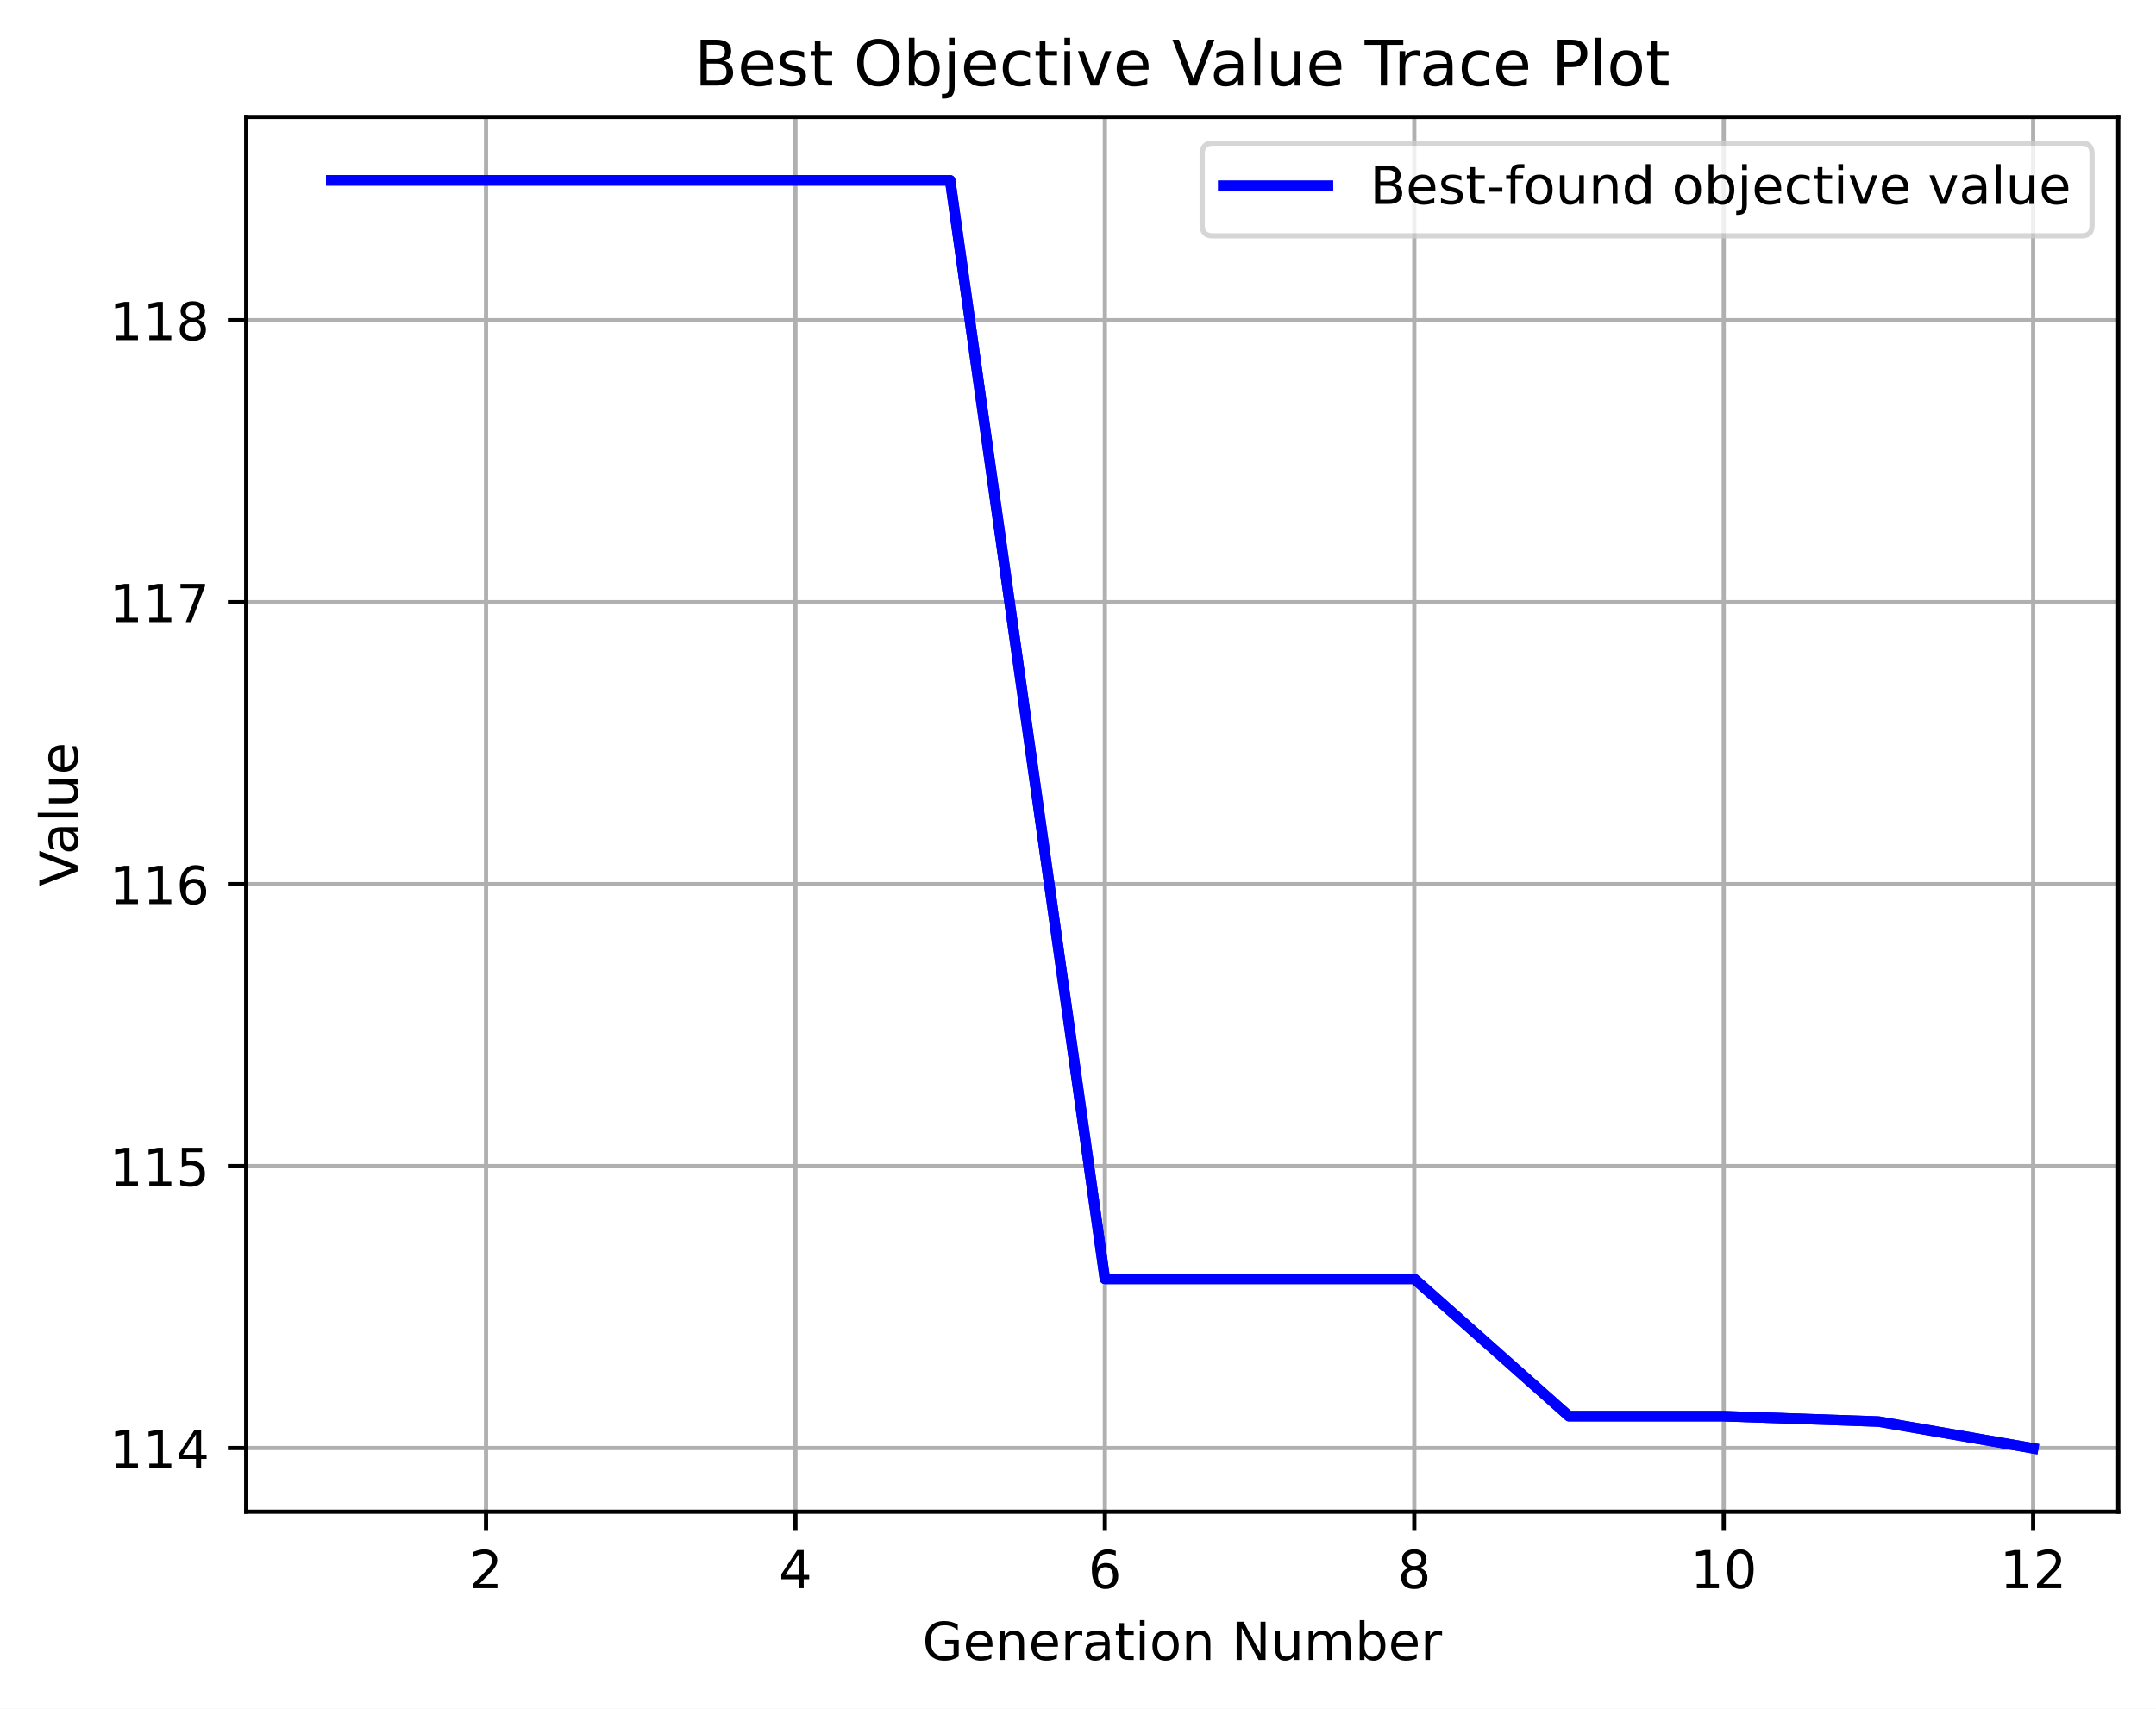
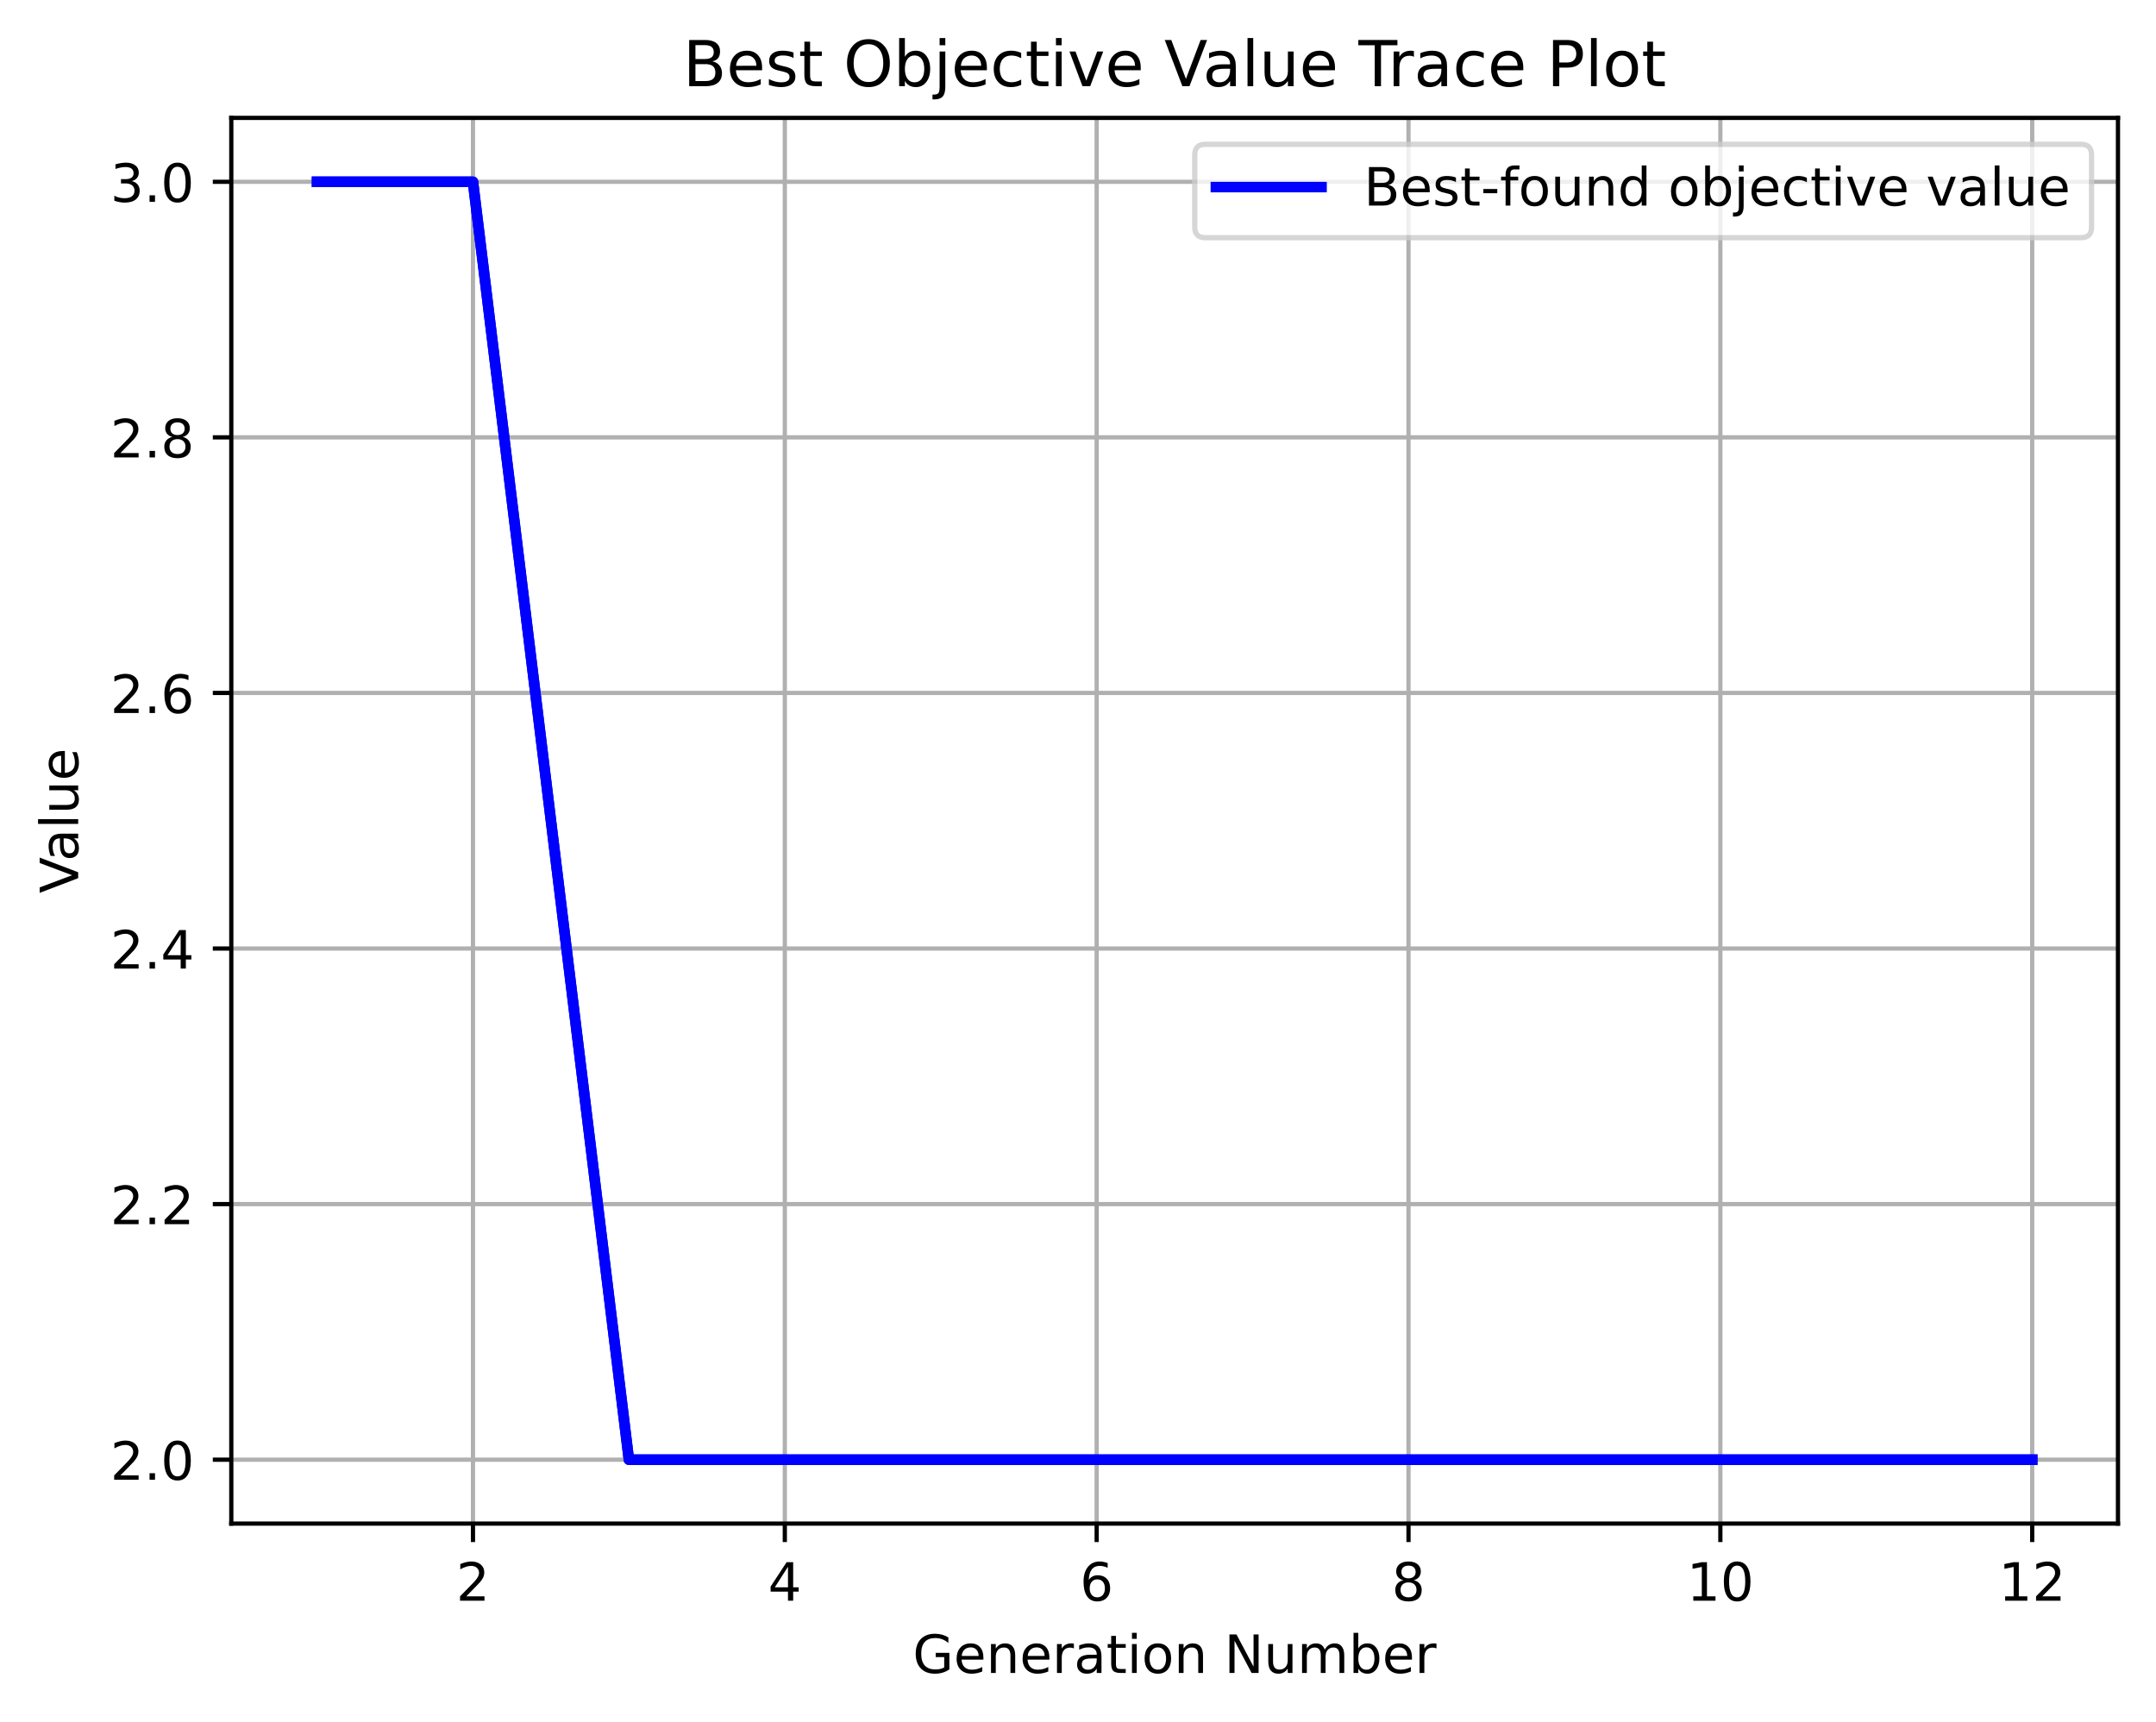
- <svg xmlns="http://www.w3.org/2000/svg" xmlns:xlink="http://www.w3.org/1999/xlink" width="411.286pt" height="325.986pt" viewBox="0 0 411.286 325.986" version="1.1">
+ <svg xmlns="http://www.w3.org/2000/svg" xmlns:xlink="http://www.w3.org/1999/xlink" width="408.101pt" height="325.986pt" viewBox="0 0 408.101 325.986" version="1.1">
  <defs>
    <style type="text/css">*{stroke-linejoin: round; stroke-linecap: butt}</style>
  </defs>
  <g id="figure_1">
    <g id="patch_1">
-       <path d="M 0 325.986  L 411.286 325.986  L 411.286 0  L 0 0  z " style="fill: #ffffff" />
+       <path d="M 0 325.986  L 408.101 325.986  L 408.101 0  L 0 0  z " style="fill: #ffffff" />
    </g>
    <g id="axes_1">
      <g id="patch_2">
-         <path d="M 46.966 288.43  L 404.086 288.43  L 404.086 22.318  L 46.966 22.318  z " style="fill: #ffffff" />
+         <path d="M 43.781 288.43  L 400.901 288.43  L 400.901 22.318  L 43.781 22.318  z " style="fill: #ffffff" />
      </g>
      <g id="matplotlib.axis_1">
        <g id="xtick_1">
          <g id="line2d_1">
-             <path d="M 92.712 288.43  L 92.712 22.318  " clip-path="url(#pb6b67fea43)" style="fill: none; stroke: #b0b0b0; stroke-width: 0.8; stroke-linecap: square" />
+             <path d="M 89.528 288.43  L 89.528 22.318  " clip-path="url(#p6ab24fa37c)" style="fill: none; stroke: #b0b0b0; stroke-width: 0.8; stroke-linecap: square" />
          </g>
          <g id="line2d_2">
            <defs>
-               <path id="m8fd94b6931" d="M 0 0  L 0 3.5  " style="stroke: #000000; stroke-width: 0.8" />
+               <path id="mf2935fee4f" d="M 0 0  L 0 3.5  " style="stroke: #000000; stroke-width: 0.8" />
            </defs>
            <g>
-               <use xlink:href="#m8fd94b6931" x="92.712" y="288.43" style="stroke: #000000; stroke-width: 0.8" />
+               <use xlink:href="#mf2935fee4f" x="89.528" y="288.43" style="stroke: #000000; stroke-width: 0.8" />
            </g>
          </g>
          <g id="text_1">
-             <g transform="translate(89.53115 303.0286)scale(0.1 -0.1)">
+             <g transform="translate(86.34678 303.0286)scale(0.1 -0.1)">
              <defs>
                <path id="DejaVuSans-32" d="M 1228 531  L 3431 531  L 3431 0  L 469 0  L 469 531  Q 828 903 1448 1529  Q 2069 2156 2228 2338  Q 2531 2678 2651 2914  Q 2772 3150 2772 3378  Q 2772 3750 2511 3984  Q 2250 4219 1831 4219  Q 1534 4219 1204 4116  Q 875 4013 500 3803  L 500 4441  Q 881 4594 1212 4672  Q 1544 4750 1819 4750  Q 2544 4750 2975 4387  Q 3406 4025 3406 3419  Q 3406 3131 3298 2873  Q 3191 2616 2906 2266  Q 2828 2175 2409 1742  Q 1991 1309 1228 531  z " transform="scale(0.015625)" />
              </defs>
              <use xlink:href="#DejaVuSans-32" />
            </g>
          </g>
        </g>
        <g id="xtick_2">
          <g id="line2d_3">
-             <path d="M 151.741 288.43  L 151.741 22.318  " clip-path="url(#pb6b67fea43)" style="fill: none; stroke: #b0b0b0; stroke-width: 0.8; stroke-linecap: square" />
+             <path d="M 148.556 288.43  L 148.556 22.318  " clip-path="url(#p6ab24fa37c)" style="fill: none; stroke: #b0b0b0; stroke-width: 0.8; stroke-linecap: square" />
          </g>
          <g id="line2d_4">
            <g>
-               <use xlink:href="#m8fd94b6931" x="151.741" y="288.43" style="stroke: #000000; stroke-width: 0.8" />
+               <use xlink:href="#mf2935fee4f" x="148.556" y="288.43" style="stroke: #000000; stroke-width: 0.8" />
            </g>
          </g>
          <g id="text_2">
-             <g transform="translate(148.5593 303.0286)scale(0.1 -0.1)">
+             <g transform="translate(145.3749 303.0286)scale(0.1 -0.1)">
              <defs>
                <path id="DejaVuSans-34" d="M 2419 4116  L 825 1625  L 2419 1625  L 2419 4116  z M 2253 4666  L 3047 4666  L 3047 1625  L 3713 1625  L 3713 1100  L 3047 1100  L 3047 0  L 2419 0  L 2419 1100  L 313 1100  L 313 1709  L 2253 4666  z " transform="scale(0.015625)" />
              </defs>
              <use xlink:href="#DejaVuSans-34" />
            </g>
          </g>
        </g>
        <g id="xtick_3">
          <g id="line2d_5">
-             <path d="M 210.769 288.43  L 210.769 22.318  " clip-path="url(#pb6b67fea43)" style="fill: none; stroke: #b0b0b0; stroke-width: 0.8; stroke-linecap: square" />
+             <path d="M 207.584 288.43  L 207.584 22.318  " clip-path="url(#p6ab24fa37c)" style="fill: none; stroke: #b0b0b0; stroke-width: 0.8; stroke-linecap: square" />
          </g>
          <g id="line2d_6">
            <g>
-               <use xlink:href="#m8fd94b6931" x="210.769" y="288.43" style="stroke: #000000; stroke-width: 0.8" />
+               <use xlink:href="#mf2935fee4f" x="207.584" y="288.43" style="stroke: #000000; stroke-width: 0.8" />
            </g>
          </g>
          <g id="text_3">
-             <g transform="translate(207.5873 303.0286)scale(0.1 -0.1)">
+             <g transform="translate(204.403 303.0286)scale(0.1 -0.1)">
              <defs>
                <path id="DejaVuSans-36" d="M 2113 2584  Q 1688 2584 1439 2293  Q 1191 2003 1191 1497  Q 1191 994 1439 701  Q 1688 409 2113 409  Q 2538 409 2786 701  Q 3034 994 3034 1497  Q 3034 2003 2786 2293  Q 2538 2584 2113 2584  z M 3366 4563  L 3366 3988  Q 3128 4100 2886 4159  Q 2644 4219 2406 4219  Q 1781 4219 1451 3797  Q 1122 3375 1075 2522  Q 1259 2794 1537 2939  Q 1816 3084 2150 3084  Q 2853 3084 3261 2657  Q 3669 2231 3669 1497  Q 3669 778 3244 343  Q 2819 -91 2113 -91  Q 1303 -91 875 529  Q 447 1150 447 2328  Q 447 3434 972 4092  Q 1497 4750 2381 4750  Q 2619 4750 2861 4703  Q 3103 4656 3366 4563  z " transform="scale(0.015625)" />
              </defs>
              <use xlink:href="#DejaVuSans-36" />
            </g>
          </g>
        </g>
        <g id="xtick_4">
          <g id="line2d_7">
-             <path d="M 269.797 288.43  L 269.797 22.318  " clip-path="url(#pb6b67fea43)" style="fill: none; stroke: #b0b0b0; stroke-width: 0.8; stroke-linecap: square" />
+             <path d="M 266.612 288.43  L 266.612 22.318  " clip-path="url(#p6ab24fa37c)" style="fill: none; stroke: #b0b0b0; stroke-width: 0.8; stroke-linecap: square" />
          </g>
          <g id="line2d_8">
            <g>
-               <use xlink:href="#m8fd94b6931" x="269.797" y="288.43" style="stroke: #000000; stroke-width: 0.8" />
+               <use xlink:href="#mf2935fee4f" x="266.612" y="288.43" style="stroke: #000000; stroke-width: 0.8" />
            </g>
          </g>
          <g id="text_4">
-             <g transform="translate(266.6154 303.0286)scale(0.1 -0.1)">
+             <g transform="translate(263.4311 303.0286)scale(0.1 -0.1)">
              <defs>
                <path id="DejaVuSans-38" d="M 2034 2216  Q 1584 2216 1326 1975  Q 1069 1734 1069 1313  Q 1069 891 1326 650  Q 1584 409 2034 409  Q 2484 409 2743 651  Q 3003 894 3003 1313  Q 3003 1734 2745 1975  Q 2488 2216 2034 2216  z M 1403 2484  Q 997 2584 770 2862  Q 544 3141 544 3541  Q 544 4100 942 4425  Q 1341 4750 2034 4750  Q 2731 4750 3128 4425  Q 3525 4100 3525 3541  Q 3525 3141 3298 2862  Q 3072 2584 2669 2484  Q 3125 2378 3379 2068  Q 3634 1759 3634 1313  Q 3634 634 3220 271  Q 2806 -91 2034 -91  Q 1263 -91 848 271  Q 434 634 434 1313  Q 434 1759 690 2068  Q 947 2378 1403 2484  z M 1172 3481  Q 1172 3119 1398 2916  Q 1625 2713 2034 2713  Q 2441 2713 2670 2916  Q 2900 3119 2900 3481  Q 2900 3844 2670 4047  Q 2441 4250 2034 4250  Q 1625 4250 1398 4047  Q 1172 3844 1172 3481  z " transform="scale(0.015625)" />
              </defs>
              <use xlink:href="#DejaVuSans-38" />
            </g>
          </g>
        </g>
        <g id="xtick_5">
          <g id="line2d_9">
-             <path d="M 328.825 288.43  L 328.825 22.318  " clip-path="url(#pb6b67fea43)" style="fill: none; stroke: #b0b0b0; stroke-width: 0.8; stroke-linecap: square" />
+             <path d="M 325.64 288.43  L 325.64 22.318  " clip-path="url(#p6ab24fa37c)" style="fill: none; stroke: #b0b0b0; stroke-width: 0.8; stroke-linecap: square" />
          </g>
          <g id="line2d_10">
            <g>
-               <use xlink:href="#m8fd94b6931" x="328.825" y="288.43" style="stroke: #000000; stroke-width: 0.8" />
+               <use xlink:href="#mf2935fee4f" x="325.64" y="288.43" style="stroke: #000000; stroke-width: 0.8" />
            </g>
          </g>
          <g id="text_5">
-             <g transform="translate(322.4623 303.0286)scale(0.1 -0.1)">
+             <g transform="translate(319.2779 303.0286)scale(0.1 -0.1)">
              <defs>
                <path id="DejaVuSans-31" d="M 794 531  L 1825 531  L 1825 4091  L 703 3866  L 703 4441  L 1819 4666  L 2450 4666  L 2450 531  L 3481 531  L 3481 0  L 794 0  L 794 531  z " transform="scale(0.015625)" />
                <path id="DejaVuSans-30" d="M 2034 4250  Q 1547 4250 1301 3770  Q 1056 3291 1056 2328  Q 1056 1369 1301 889  Q 1547 409 2034 409  Q 2525 409 2770 889  Q 3016 1369 3016 2328  Q 3016 3291 2770 3770  Q 2525 4250 2034 4250  z M 2034 4750  Q 2819 4750 3233 4129  Q 3647 3509 3647 2328  Q 3647 1150 3233 529  Q 2819 -91 2034 -91  Q 1250 -91 836 529  Q 422 1150 422 2328  Q 422 3509 836 4129  Q 1250 4750 2034 4750  z " transform="scale(0.015625)" />
              </defs>
              <use xlink:href="#DejaVuSans-31" />
              <use xlink:href="#DejaVuSans-30" x="63.623" />
            </g>
          </g>
        </g>
        <g id="xtick_6">
          <g id="line2d_11">
-             <path d="M 387.853 288.43  L 387.853 22.318  " clip-path="url(#pb6b67fea43)" style="fill: none; stroke: #b0b0b0; stroke-width: 0.8; stroke-linecap: square" />
+             <path d="M 384.669 288.43  L 384.669 22.318  " clip-path="url(#p6ab24fa37c)" style="fill: none; stroke: #b0b0b0; stroke-width: 0.8; stroke-linecap: square" />
          </g>
          <g id="line2d_12">
            <g>
-               <use xlink:href="#m8fd94b6931" x="387.853" y="288.43" style="stroke: #000000; stroke-width: 0.8" />
+               <use xlink:href="#mf2935fee4f" x="384.669" y="288.43" style="stroke: #000000; stroke-width: 0.8" />
            </g>
          </g>
          <g id="text_6">
-             <g transform="translate(381.4904 303.0286)scale(0.1 -0.1)">
+             <g transform="translate(378.306 303.0286)scale(0.1 -0.1)">
              <use xlink:href="#DejaVuSans-31" />
              <use xlink:href="#DejaVuSans-32" x="63.623" />
            </g>
          </g>
        </g>
        <g id="text_7">
-           <g transform="translate(175.9577 316.7067)scale(0.1 -0.1)">
+           <g transform="translate(172.7733 316.7067)scale(0.1 -0.1)">
            <defs>
              <path id="DejaVuSans-47" d="M 3809 666  L 3809 1919  L 2778 1919  L 2778 2438  L 4434 2438  L 4434 434  Q 4069 175 3628 42  Q 3188 -91 2688 -91  Q 1594 -91 976 548  Q 359 1188 359 2328  Q 359 3472 976 4111  Q 1594 4750 2688 4750  Q 3144 4750 3555 4637  Q 3966 4525 4313 4306  L 4313 3634  Q 3963 3931 3569 4081  Q 3175 4231 2741 4231  Q 1884 4231 1454 3753  Q 1025 3275 1025 2328  Q 1025 1384 1454 906  Q 1884 428 2741 428  Q 3075 428 3337 486  Q 3600 544 3809 666  z " transform="scale(0.015625)" />
              <path id="DejaVuSans-65" d="M 3597 1894  L 3597 1613  L 953 1613  Q 991 1019 1311 708  Q 1631 397 2203 397  Q 2534 397 2845 478  Q 3156 559 3463 722  L 3463 178  Q 3153 47 2828 -22  Q 2503 -91 2169 -91  Q 1331 -91 842 396  Q 353 884 353 1716  Q 353 2575 817 3079  Q 1281 3584 2069 3584  Q 2775 3584 3186 3129  Q 3597 2675 3597 1894  z M 3022 2063  Q 3016 2534 2758 2815  Q 2500 3097 2075 3097  Q 1594 3097 1305 2825  Q 1016 2553 972 2059  L 3022 2063  z " transform="scale(0.015625)" />
              <path id="DejaVuSans-6e" d="M 3513 2113  L 3513 0  L 2938 0  L 2938 2094  Q 2938 2591 2744 2837  Q 2550 3084 2163 3084  Q 1697 3084 1428 2787  Q 1159 2491 1159 1978  L 1159 0  L 581 0  L 581 3500  L 1159 3500  L 1159 2956  Q 1366 3272 1645 3428  Q 1925 3584 2291 3584  Q 2894 3584 3203 3211  Q 3513 2838 3513 2113  z " transform="scale(0.015625)" />
              <path id="DejaVuSans-72" d="M 2631 2963  Q 2534 3019 2420 3045  Q 2306 3072 2169 3072  Q 1681 3072 1420 2755  Q 1159 2438 1159 1844  L 1159 0  L 581 0  L 581 3500  L 1159 3500  L 1159 2956  Q 1341 3275 1631 3429  Q 1922 3584 2338 3584  Q 2397 3584 2469 3576  Q 2541 3569 2628 3553  L 2631 2963  z " transform="scale(0.015625)" />
              <path id="DejaVuSans-61" d="M 2194 1759  Q 1497 1759 1228 1600  Q 959 1441 959 1056  Q 959 750 1161 570  Q 1363 391 1709 391  Q 2188 391 2477 730  Q 2766 1069 2766 1631  L 2766 1759  L 2194 1759  z M 3341 1997  L 3341 0  L 2766 0  L 2766 531  Q 2569 213 2275 61  Q 1981 -91 1556 -91  Q 1019 -91 701 211  Q 384 513 384 1019  Q 384 1609 779 1909  Q 1175 2209 1959 2209  L 2766 2209  L 2766 2266  Q 2766 2663 2505 2880  Q 2244 3097 1772 3097  Q 1472 3097 1187 3025  Q 903 2953 641 2809  L 641 3341  Q 956 3463 1253 3523  Q 1550 3584 1831 3584  Q 2591 3584 2966 3190  Q 3341 2797 3341 1997  z " transform="scale(0.015625)" />
              <path id="DejaVuSans-74" d="M 1172 4494  L 1172 3500  L 2356 3500  L 2356 3053  L 1172 3053  L 1172 1153  Q 1172 725 1289 603  Q 1406 481 1766 481  L 2356 481  L 2356 0  L 1766 0  Q 1100 0 847 248  Q 594 497 594 1153  L 594 3053  L 172 3053  L 172 3500  L 594 3500  L 594 4494  L 1172 4494  z " transform="scale(0.015625)" />
              <path id="DejaVuSans-69" d="M 603 3500  L 1178 3500  L 1178 0  L 603 0  L 603 3500  z M 603 4863  L 1178 4863  L 1178 4134  L 603 4134  L 603 4863  z " transform="scale(0.015625)" />
              <path id="DejaVuSans-6f" d="M 1959 3097  Q 1497 3097 1228 2736  Q 959 2375 959 1747  Q 959 1119 1226 758  Q 1494 397 1959 397  Q 2419 397 2687 759  Q 2956 1122 2956 1747  Q 2956 2369 2687 2733  Q 2419 3097 1959 3097  z M 1959 3584  Q 2709 3584 3137 3096  Q 3566 2609 3566 1747  Q 3566 888 3137 398  Q 2709 -91 1959 -91  Q 1206 -91 779 398  Q 353 888 353 1747  Q 353 2609 779 3096  Q 1206 3584 1959 3584  z " transform="scale(0.015625)" />
              <path id="DejaVuSans-20" transform="scale(0.015625)" />
              <path id="DejaVuSans-4e" d="M 628 4666  L 1478 4666  L 3547 763  L 3547 4666  L 4159 4666  L 4159 0  L 3309 0  L 1241 3903  L 1241 0  L 628 0  L 628 4666  z " transform="scale(0.015625)" />
              <path id="DejaVuSans-75" d="M 544 1381  L 544 3500  L 1119 3500  L 1119 1403  Q 1119 906 1312 657  Q 1506 409 1894 409  Q 2359 409 2629 706  Q 2900 1003 2900 1516  L 2900 3500  L 3475 3500  L 3475 0  L 2900 0  L 2900 538  Q 2691 219 2414 64  Q 2138 -91 1772 -91  Q 1169 -91 856 284  Q 544 659 544 1381  z M 1991 3584  L 1991 3584  z " transform="scale(0.015625)" />
              <path id="DejaVuSans-6d" d="M 3328 2828  Q 3544 3216 3844 3400  Q 4144 3584 4550 3584  Q 5097 3584 5394 3201  Q 5691 2819 5691 2113  L 5691 0  L 5113 0  L 5113 2094  Q 5113 2597 4934 2840  Q 4756 3084 4391 3084  Q 3944 3084 3684 2787  Q 3425 2491 3425 1978  L 3425 0  L 2847 0  L 2847 2094  Q 2847 2600 2669 2842  Q 2491 3084 2119 3084  Q 1678 3084 1418 2786  Q 1159 2488 1159 1978  L 1159 0  L 581 0  L 581 3500  L 1159 3500  L 1159 2956  Q 1356 3278 1631 3431  Q 1906 3584 2284 3584  Q 2666 3584 2933 3390  Q 3200 3197 3328 2828  z " transform="scale(0.015625)" />
              <path id="DejaVuSans-62" d="M 3116 1747  Q 3116 2381 2855 2742  Q 2594 3103 2138 3103  Q 1681 3103 1420 2742  Q 1159 2381 1159 1747  Q 1159 1113 1420 752  Q 1681 391 2138 391  Q 2594 391 2855 752  Q 3116 1113 3116 1747  z M 1159 2969  Q 1341 3281 1617 3432  Q 1894 3584 2278 3584  Q 2916 3584 3314 3078  Q 3713 2572 3713 1747  Q 3713 922 3314 415  Q 2916 -91 2278 -91  Q 1894 -91 1617 61  Q 1341 213 1159 525  L 1159 0  L 581 0  L 581 4863  L 1159 4863  L 1159 2969  z " transform="scale(0.015625)" />
            </defs>
            <use xlink:href="#DejaVuSans-47" />
            <use xlink:href="#DejaVuSans-65" x="77.49" />
            <use xlink:href="#DejaVuSans-6e" x="139.014" />
            <use xlink:href="#DejaVuSans-65" x="202.393" />
            <use xlink:href="#DejaVuSans-72" x="263.916" />
            <use xlink:href="#DejaVuSans-61" x="305.029" />
            <use xlink:href="#DejaVuSans-74" x="366.309" />
            <use xlink:href="#DejaVuSans-69" x="405.518" />
            <use xlink:href="#DejaVuSans-6f" x="433.301" />
            <use xlink:href="#DejaVuSans-6e" x="494.482" />
            <use xlink:href="#DejaVuSans-20" x="557.861" />
            <use xlink:href="#DejaVuSans-4e" x="589.648" />
            <use xlink:href="#DejaVuSans-75" x="664.453" />
            <use xlink:href="#DejaVuSans-6d" x="727.832" />
            <use xlink:href="#DejaVuSans-62" x="825.244" />
            <use xlink:href="#DejaVuSans-65" x="888.721" />
            <use xlink:href="#DejaVuSans-72" x="950.244" />
          </g>
        </g>
      </g>
      <g id="matplotlib.axis_2">
        <g id="ytick_1">
          <g id="line2d_13">
-             <path d="M 46.966 276.28  L 404.086 276.28  " clip-path="url(#pb6b67fea43)" style="fill: none; stroke: #b0b0b0; stroke-width: 0.8; stroke-linecap: square" />
+             <path d="M 43.781 276.334  L 400.901 276.334  " clip-path="url(#p6ab24fa37c)" style="fill: none; stroke: #b0b0b0; stroke-width: 0.8; stroke-linecap: square" />
          </g>
          <g id="line2d_14">
            <defs>
-               <path id="mea1bd9cc52" d="M 0 0  L -3.5 0  " style="stroke: #000000; stroke-width: 0.8" />
+               <path id="mca14271daa" d="M 0 0  L -3.5 0  " style="stroke: #000000; stroke-width: 0.8" />
            </defs>
            <g>
-               <use xlink:href="#mea1bd9cc52" x="46.966" y="276.28" style="stroke: #000000; stroke-width: 0.8" />
+               <use xlink:href="#mca14271daa" x="43.781" y="276.334" style="stroke: #000000; stroke-width: 0.8" />
            </g>
          </g>
          <g id="text_8">
-             <g transform="translate(20.87813 280.0795)scale(0.1 -0.1)">
-               <use xlink:href="#DejaVuSans-31" />
-               <use xlink:href="#DejaVuSans-31" x="63.623" />
-               <use xlink:href="#DejaVuSans-34" x="127.246" />
+             <g transform="translate(20.87813 280.1333)scale(0.1 -0.1)">
+               <defs>
+                 <path id="DejaVuSans-2e" d="M 684 794  L 1344 794  L 1344 0  L 684 0  L 684 794  z " transform="scale(0.015625)" />
+               </defs>
+               <use xlink:href="#DejaVuSans-32" />
+               <use xlink:href="#DejaVuSans-2e" x="63.623" />
+               <use xlink:href="#DejaVuSans-30" x="95.41" />
            </g>
          </g>
        </g>
        <g id="ytick_2">
          <g id="line2d_15">
-             <path d="M 46.966 222.484  L 404.086 222.484  " clip-path="url(#pb6b67fea43)" style="fill: none; stroke: #b0b0b0; stroke-width: 0.8; stroke-linecap: square" />
+             <path d="M 43.781 227.95  L 400.901 227.95  " clip-path="url(#p6ab24fa37c)" style="fill: none; stroke: #b0b0b0; stroke-width: 0.8; stroke-linecap: square" />
          </g>
          <g id="line2d_16">
            <g>
-               <use xlink:href="#mea1bd9cc52" x="46.966" y="222.484" style="stroke: #000000; stroke-width: 0.8" />
+               <use xlink:href="#mca14271daa" x="43.781" y="227.95" style="stroke: #000000; stroke-width: 0.8" />
            </g>
          </g>
          <g id="text_9">
-             <g transform="translate(20.87813 226.2837)scale(0.1 -0.1)">
-               <defs>
-                 <path id="DejaVuSans-35" d="M 691 4666  L 3169 4666  L 3169 4134  L 1269 4134  L 1269 2991  Q 1406 3038 1543 3061  Q 1681 3084 1819 3084  Q 2600 3084 3056 2656  Q 3513 2228 3513 1497  Q 3513 744 3044 326  Q 2575 -91 1722 -91  Q 1428 -91 1123 -41  Q 819 9 494 109  L 494 744  Q 775 591 1075 516  Q 1375 441 1709 441  Q 2250 441 2565 725  Q 2881 1009 2881 1497  Q 2881 1984 2565 2268  Q 2250 2553 1709 2553  Q 1456 2553 1204 2497  Q 953 2441 691 2322  L 691 4666  z " transform="scale(0.015625)" />
-               </defs>
-               <use xlink:href="#DejaVuSans-31" />
-               <use xlink:href="#DejaVuSans-31" x="63.623" />
-               <use xlink:href="#DejaVuSans-35" x="127.246" />
+             <g transform="translate(20.87813 231.7493)scale(0.1 -0.1)">
+               <use xlink:href="#DejaVuSans-32" />
+               <use xlink:href="#DejaVuSans-2e" x="63.623" />
+               <use xlink:href="#DejaVuSans-32" x="95.41" />
            </g>
          </g>
        </g>
        <g id="ytick_3">
          <g id="line2d_17">
-             <path d="M 46.966 168.689  L 404.086 168.689  " clip-path="url(#pb6b67fea43)" style="fill: none; stroke: #b0b0b0; stroke-width: 0.8; stroke-linecap: square" />
+             <path d="M 43.781 179.566  L 400.901 179.566  " clip-path="url(#p6ab24fa37c)" style="fill: none; stroke: #b0b0b0; stroke-width: 0.8; stroke-linecap: square" />
          </g>
          <g id="line2d_18">
            <g>
-               <use xlink:href="#mea1bd9cc52" x="46.966" y="168.689" style="stroke: #000000; stroke-width: 0.8" />
+               <use xlink:href="#mca14271daa" x="43.781" y="179.566" style="stroke: #000000; stroke-width: 0.8" />
            </g>
          </g>
          <g id="text_10">
-             <g transform="translate(20.87813 172.4878)scale(0.1 -0.1)">
-               <use xlink:href="#DejaVuSans-31" />
-               <use xlink:href="#DejaVuSans-31" x="63.623" />
-               <use xlink:href="#DejaVuSans-36" x="127.246" />
+             <g transform="translate(20.87813 183.3653)scale(0.1 -0.1)">
+               <use xlink:href="#DejaVuSans-32" />
+               <use xlink:href="#DejaVuSans-2e" x="63.623" />
+               <use xlink:href="#DejaVuSans-34" x="95.41" />
            </g>
          </g>
        </g>
        <g id="ytick_4">
          <g id="line2d_19">
-             <path d="M 46.966 114.893  L 404.086 114.893  " clip-path="url(#pb6b67fea43)" style="fill: none; stroke: #b0b0b0; stroke-width: 0.8; stroke-linecap: square" />
+             <path d="M 43.781 131.182  L 400.901 131.182  " clip-path="url(#p6ab24fa37c)" style="fill: none; stroke: #b0b0b0; stroke-width: 0.8; stroke-linecap: square" />
          </g>
          <g id="line2d_20">
            <g>
-               <use xlink:href="#mea1bd9cc52" x="46.966" y="114.893" style="stroke: #000000; stroke-width: 0.8" />
+               <use xlink:href="#mca14271daa" x="43.781" y="131.182" style="stroke: #000000; stroke-width: 0.8" />
            </g>
          </g>
          <g id="text_11">
-             <g transform="translate(20.87813 118.692)scale(0.1 -0.1)">
-               <defs>
-                 <path id="DejaVuSans-37" d="M 525 4666  L 3525 4666  L 3525 4397  L 1831 0  L 1172 0  L 2766 4134  L 525 4134  L 525 4666  z " transform="scale(0.015625)" />
-               </defs>
-               <use xlink:href="#DejaVuSans-31" />
-               <use xlink:href="#DejaVuSans-31" x="63.623" />
-               <use xlink:href="#DejaVuSans-37" x="127.246" />
+             <g transform="translate(20.87813 134.9813)scale(0.1 -0.1)">
+               <use xlink:href="#DejaVuSans-32" />
+               <use xlink:href="#DejaVuSans-2e" x="63.623" />
+               <use xlink:href="#DejaVuSans-36" x="95.41" />
            </g>
          </g>
        </g>
        <g id="ytick_5">
          <g id="line2d_21">
-             <path d="M 46.966 61.097  L 404.086 61.097  " clip-path="url(#pb6b67fea43)" style="fill: none; stroke: #b0b0b0; stroke-width: 0.8; stroke-linecap: square" />
+             <path d="M 43.781 82.798  L 400.901 82.798  " clip-path="url(#p6ab24fa37c)" style="fill: none; stroke: #b0b0b0; stroke-width: 0.8; stroke-linecap: square" />
          </g>
          <g id="line2d_22">
            <g>
-               <use xlink:href="#mea1bd9cc52" x="46.966" y="61.097" style="stroke: #000000; stroke-width: 0.8" />
+               <use xlink:href="#mca14271daa" x="43.781" y="82.798" style="stroke: #000000; stroke-width: 0.8" />
            </g>
          </g>
          <g id="text_12">
-             <g transform="translate(20.87813 64.89609)scale(0.1 -0.1)">
-               <use xlink:href="#DejaVuSans-31" />
-               <use xlink:href="#DejaVuSans-31" x="63.623" />
-               <use xlink:href="#DejaVuSans-38" x="127.246" />
-             </g>
-           </g>
-         </g>
-         <g id="text_13">
+             <g transform="translate(20.87813 86.59734)scale(0.1 -0.1)">
+               <use xlink:href="#DejaVuSans-32" />
+               <use xlink:href="#DejaVuSans-2e" x="63.623" />
+               <use xlink:href="#DejaVuSans-38" x="95.41" />
+             </g>
+           </g>
+         </g>
+         <g id="ytick_6">
+           <g id="line2d_23">
+             <path d="M 43.781 34.414  L 400.901 34.414  " clip-path="url(#p6ab24fa37c)" style="fill: none; stroke: #b0b0b0; stroke-width: 0.8; stroke-linecap: square" />
+           </g>
+           <g id="line2d_24">
+             <g>
+               <use xlink:href="#mca14271daa" x="43.781" y="34.414" style="stroke: #000000; stroke-width: 0.8" />
+             </g>
+           </g>
+           <g id="text_13">
+             <g transform="translate(20.87813 38.21334)scale(0.1 -0.1)">
+               <defs>
+                 <path id="DejaVuSans-33" d="M 2597 2516  Q 3050 2419 3304 2112  Q 3559 1806 3559 1356  Q 3559 666 3084 287  Q 2609 -91 1734 -91  Q 1441 -91 1130 -33  Q 819 25 488 141  L 488 750  Q 750 597 1062 519  Q 1375 441 1716 441  Q 2309 441 2620 675  Q 2931 909 2931 1356  Q 2931 1769 2642 2001  Q 2353 2234 1838 2234  L 1294 2234  L 1294 2753  L 1863 2753  Q 2328 2753 2575 2939  Q 2822 3125 2822 3475  Q 2822 3834 2567 4026  Q 2313 4219 1838 4219  Q 1578 4219 1281 4162  Q 984 4106 628 3988  L 628 4550  Q 988 4650 1302 4700  Q 1616 4750 1894 4750  Q 2613 4750 3031 4423  Q 3450 4097 3450 3541  Q 3450 3153 3228 2886  Q 3006 2619 2597 2516  z " transform="scale(0.015625)" />
+               </defs>
+               <use xlink:href="#DejaVuSans-33" />
+               <use xlink:href="#DejaVuSans-2e" x="63.623" />
+               <use xlink:href="#DejaVuSans-30" x="95.41" />
+             </g>
+           </g>
+         </g>
+         <g id="text_14">
          <g transform="translate(14.79844 169.1054)rotate(-90)scale(0.1 -0.1)">
            <defs>
              <path id="DejaVuSans-56" d="M 1831 0  L 50 4666  L 709 4666  L 2188 738  L 3669 4666  L 4325 4666  L 2547 0  L 1831 0  z " transform="scale(0.015625)" />
              <path id="DejaVuSans-6c" d="M 603 4863  L 1178 4863  L 1178 0  L 603 0  L 603 4863  z " transform="scale(0.015625)" />
            </defs>
            <use xlink:href="#DejaVuSans-56" />
            <use xlink:href="#DejaVuSans-61" x="60.658" />
            <use xlink:href="#DejaVuSans-6c" x="121.938" />
            <use xlink:href="#DejaVuSans-75" x="149.721" />
            <use xlink:href="#DejaVuSans-65" x="213.1" />
          </g>
        </g>
      </g>
-       <g id="line2d_23">
-         <path d="M 63.198 34.414  L 92.712 34.414  L 122.226 34.414  L 151.741 34.414  L 181.255 34.414  L 210.769 244.003  L 240.283 244.003  L 269.797 244.003  L 299.311 270.201  L 328.825 270.201  L 358.339 271.224  L 387.853 276.334  " clip-path="url(#pb6b67fea43)" style="fill: none; stroke: #0000ff; stroke-width: 2; stroke-linecap: square" />
-       </g>
-       <g id="line2d_24">
-         <path d="M 63.198 34.414  L 92.712 34.414  L 122.226 34.414  L 151.741 34.414  L 181.255 34.414  L 210.769 244.003  L 240.283 244.003  L 269.797 244.003  L 299.311 270.201  L 328.825 270.201  L 358.339 271.224  L 387.853 276.334  " clip-path="url(#pb6b67fea43)" style="fill: none; stroke: #0000ff; stroke-width: 2; stroke-linecap: square" />
+       <g id="line2d_25">
+         <path d="M 60.014 34.414  L 89.528 34.414  L 119.042 276.334  L 148.556 276.334  L 178.07 276.334  L 207.584 276.334  L 237.098 276.334  L 266.612 276.334  L 296.126 276.334  L 325.64 276.334  L 355.154 276.334  L 384.669 276.334  " clip-path="url(#p6ab24fa37c)" style="fill: none; stroke: #0000ff; stroke-width: 2; stroke-linecap: square" />
+       </g>
+       <g id="line2d_26">
+         <path d="M 60.014 34.414  L 89.528 34.414  L 119.042 276.334  L 148.556 276.334  L 178.07 276.334  L 207.584 276.334  L 237.098 276.334  L 266.612 276.334  L 296.126 276.334  L 325.64 276.334  L 355.154 276.334  L 384.669 276.334  " clip-path="url(#p6ab24fa37c)" style="fill: none; stroke: #0000ff; stroke-width: 2; stroke-linecap: square" />
      </g>
      <g id="patch_3">
-         <path d="M 46.966 288.43  L 46.966 22.318  " style="fill: none; stroke: #000000; stroke-width: 0.8; stroke-linejoin: miter; stroke-linecap: square" />
+         <path d="M 43.781 288.43  L 43.781 22.318  " style="fill: none; stroke: #000000; stroke-width: 0.8; stroke-linejoin: miter; stroke-linecap: square" />
      </g>
      <g id="patch_4">
-         <path d="M 404.086 288.43  L 404.086 22.318  " style="fill: none; stroke: #000000; stroke-width: 0.8; stroke-linejoin: miter; stroke-linecap: square" />
+         <path d="M 400.901 288.43  L 400.901 22.318  " style="fill: none; stroke: #000000; stroke-width: 0.8; stroke-linejoin: miter; stroke-linecap: square" />
      </g>
      <g id="patch_5">
-         <path d="M 46.966 288.43  L 404.086 288.43  " style="fill: none; stroke: #000000; stroke-width: 0.8; stroke-linejoin: miter; stroke-linecap: square" />
+         <path d="M 43.781 288.43  L 400.901 288.43  " style="fill: none; stroke: #000000; stroke-width: 0.8; stroke-linejoin: miter; stroke-linecap: square" />
      </g>
      <g id="patch_6">
-         <path d="M 46.966 22.318  L 404.086 22.318  " style="fill: none; stroke: #000000; stroke-width: 0.8; stroke-linejoin: miter; stroke-linecap: square" />
-       </g>
-       <g id="text_14">
-         <g transform="translate(132.46 16.31812)scale(0.12 -0.12)">
+         <path d="M 43.781 22.318  L 400.901 22.318  " style="fill: none; stroke: #000000; stroke-width: 0.8; stroke-linejoin: miter; stroke-linecap: square" />
+       </g>
+       <g id="text_15">
+         <g transform="translate(129.2756 16.31812)scale(0.12 -0.12)">
          <defs>
            <path id="DejaVuSans-42" d="M 1259 2228  L 1259 519  L 2272 519  Q 2781 519 3026 730  Q 3272 941 3272 1375  Q 3272 1813 3026 2020  Q 2781 2228 2272 2228  L 1259 2228  z M 1259 4147  L 1259 2741  L 2194 2741  Q 2656 2741 2882 2914  Q 3109 3088 3109 3444  Q 3109 3797 2882 3972  Q 2656 4147 2194 4147  L 1259 4147  z M 628 4666  L 2241 4666  Q 2963 4666 3353 4366  Q 3744 4066 3744 3513  Q 3744 3084 3544 2831  Q 3344 2578 2956 2516  Q 3422 2416 3680 2098  Q 3938 1781 3938 1306  Q 3938 681 3513 340  Q 3088 0 2303 0  L 628 0  L 628 4666  z " transform="scale(0.015625)" />
            <path id="DejaVuSans-73" d="M 2834 3397  L 2834 2853  Q 2591 2978 2328 3040  Q 2066 3103 1784 3103  Q 1356 3103 1142 2972  Q 928 2841 928 2578  Q 928 2378 1081 2264  Q 1234 2150 1697 2047  L 1894 2003  Q 2506 1872 2764 1633  Q 3022 1394 3022 966  Q 3022 478 2636 193  Q 2250 -91 1575 -91  Q 1294 -91 989 -36  Q 684 19 347 128  L 347 722  Q 666 556 975 473  Q 1284 391 1588 391  Q 1994 391 2212 530  Q 2431 669 2431 922  Q 2431 1156 2273 1281  Q 2116 1406 1581 1522  L 1381 1569  Q 847 1681 609 1914  Q 372 2147 372 2553  Q 372 3047 722 3315  Q 1072 3584 1716 3584  Q 2034 3584 2315 3537  Q 2597 3491 2834 3397  z " transform="scale(0.015625)" />
            <path id="DejaVuSans-4f" d="M 2522 4238  Q 1834 4238 1429 3725  Q 1025 3213 1025 2328  Q 1025 1447 1429 934  Q 1834 422 2522 422  Q 3209 422 3611 934  Q 4013 1447 4013 2328  Q 4013 3213 3611 3725  Q 3209 4238 2522 4238  z M 2522 4750  Q 3503 4750 4090 4092  Q 4678 3434 4678 2328  Q 4678 1225 4090 567  Q 3503 -91 2522 -91  Q 1538 -91 948 565  Q 359 1222 359 2328  Q 359 3434 948 4092  Q 1538 4750 2522 4750  z " transform="scale(0.015625)" />
            <path id="DejaVuSans-6a" d="M 603 3500  L 1178 3500  L 1178 -63  Q 1178 -731 923 -1031  Q 669 -1331 103 -1331  L -116 -1331  L -116 -844  L 38 -844  Q 366 -844 484 -692  Q 603 -541 603 -63  L 603 3500  z M 603 4863  L 1178 4863  L 1178 4134  L 603 4134  L 603 4863  z " transform="scale(0.015625)" />
            <path id="DejaVuSans-63" d="M 3122 3366  L 3122 2828  Q 2878 2963 2633 3030  Q 2388 3097 2138 3097  Q 1578 3097 1268 2742  Q 959 2388 959 1747  Q 959 1106 1268 751  Q 1578 397 2138 397  Q 2388 397 2633 464  Q 2878 531 3122 666  L 3122 134  Q 2881 22 2623 -34  Q 2366 -91 2075 -91  Q 1284 -91 818 406  Q 353 903 353 1747  Q 353 2603 823 3093  Q 1294 3584 2113 3584  Q 2378 3584 2631 3529  Q 2884 3475 3122 3366  z " transform="scale(0.015625)" />
            <path id="DejaVuSans-76" d="M 191 3500  L 800 3500  L 1894 563  L 2988 3500  L 3597 3500  L 2284 0  L 1503 0  L 191 3500  z " transform="scale(0.015625)" />
            <path id="DejaVuSans-54" d="M -19 4666  L 3928 4666  L 3928 4134  L 2272 4134  L 2272 0  L 1638 0  L 1638 4134  L -19 4134  L -19 4666  z " transform="scale(0.015625)" />
            <path id="DejaVuSans-50" d="M 1259 4147  L 1259 2394  L 2053 2394  Q 2494 2394 2734 2622  Q 2975 2850 2975 3272  Q 2975 3691 2734 3919  Q 2494 4147 2053 4147  L 1259 4147  z M 628 4666  L 2053 4666  Q 2838 4666 3239 4311  Q 3641 3956 3641 3272  Q 3641 2581 3239 2228  Q 2838 1875 2053 1875  L 1259 1875  L 1259 0  L 628 0  L 628 4666  z " transform="scale(0.015625)" />
          </defs>
          <use xlink:href="#DejaVuSans-42" />
          <use xlink:href="#DejaVuSans-65" x="68.604" />
          <use xlink:href="#DejaVuSans-73" x="130.127" />
          <use xlink:href="#DejaVuSans-74" x="182.227" />
          <use xlink:href="#DejaVuSans-20" x="221.436" />
          <use xlink:href="#DejaVuSans-4f" x="253.223" />
          <use xlink:href="#DejaVuSans-62" x="331.934" />
          <use xlink:href="#DejaVuSans-6a" x="395.41" />
          <use xlink:href="#DejaVuSans-65" x="423.193" />
          <use xlink:href="#DejaVuSans-63" x="484.717" />
          <use xlink:href="#DejaVuSans-74" x="539.697" />
          <use xlink:href="#DejaVuSans-69" x="578.906" />
          <use xlink:href="#DejaVuSans-76" x="606.689" />
          <use xlink:href="#DejaVuSans-65" x="665.869" />
          <use xlink:href="#DejaVuSans-20" x="727.393" />
          <use xlink:href="#DejaVuSans-56" x="759.18" />
          <use xlink:href="#DejaVuSans-61" x="819.838" />
          <use xlink:href="#DejaVuSans-6c" x="881.117" />
          <use xlink:href="#DejaVuSans-75" x="908.9" />
          <use xlink:href="#DejaVuSans-65" x="972.279" />
          <use xlink:href="#DejaVuSans-20" x="1033.803" />
          <use xlink:href="#DejaVuSans-54" x="1065.59" />
          <use xlink:href="#DejaVuSans-72" x="1111.924" />
          <use xlink:href="#DejaVuSans-61" x="1153.037" />
          <use xlink:href="#DejaVuSans-63" x="1214.316" />
          <use xlink:href="#DejaVuSans-65" x="1269.297" />
          <use xlink:href="#DejaVuSans-20" x="1330.82" />
          <use xlink:href="#DejaVuSans-50" x="1362.607" />
          <use xlink:href="#DejaVuSans-6c" x="1422.91" />
          <use xlink:href="#DejaVuSans-6f" x="1450.693" />
          <use xlink:href="#DejaVuSans-74" x="1511.875" />
        </g>
      </g>
      <g id="legend_1">
        <g id="patch_7">
-           <path d="M 231.333 44.996  L 397.086 44.996  Q 399.086 44.996 399.086 42.996  L 399.086 29.318  Q 399.086 27.318 397.086 27.318  L 231.333 27.318  Q 229.333 27.318 229.333 29.318  L 229.333 42.996  Q 229.333 44.996 231.333 44.996  z " style="fill: #ffffff; opacity: 0.8; stroke: #cccccc; stroke-linejoin: miter" />
-         </g>
-         <g id="line2d_25">
-           <path d="M 233.333 35.417  L 243.333 35.417  L 253.333 35.417  " style="fill: none; stroke: #0000ff; stroke-width: 2; stroke-linecap: square" />
-         </g>
-         <g id="text_15">
-           <g transform="translate(261.3325 38.91656)scale(0.1 -0.1)">
+           <path d="M 228.148 44.996  L 393.901 44.996  Q 395.901 44.996 395.901 42.996  L 395.901 29.318  Q 395.901 27.318 393.901 27.318  L 228.148 27.318  Q 226.148 27.318 226.148 29.318  L 226.148 42.996  Q 226.148 44.996 228.148 44.996  z " style="fill: #ffffff; opacity: 0.8; stroke: #cccccc; stroke-linejoin: miter" />
+         </g>
+         <g id="line2d_27">
+           <path d="M 230.148 35.417  L 240.148 35.417  L 250.148 35.417  " style="fill: none; stroke: #0000ff; stroke-width: 2; stroke-linecap: square" />
+         </g>
+         <g id="text_16">
+           <g transform="translate(258.1481 38.91656)scale(0.1 -0.1)">
            <defs>
              <path id="DejaVuSans-2d" d="M 313 2009  L 1997 2009  L 1997 1497  L 313 1497  L 313 2009  z " transform="scale(0.015625)" />
              <path id="DejaVuSans-66" d="M 2375 4863  L 2375 4384  L 1825 4384  Q 1516 4384 1395 4259  Q 1275 4134 1275 3809  L 1275 3500  L 2222 3500  L 2222 3053  L 1275 3053  L 1275 0  L 697 0  L 697 3053  L 147 3053  L 147 3500  L 697 3500  L 697 3744  Q 697 4328 969 4595  Q 1241 4863 1831 4863  L 2375 4863  z " transform="scale(0.015625)" />
              <path id="DejaVuSans-64" d="M 2906 2969  L 2906 4863  L 3481 4863  L 3481 0  L 2906 0  L 2906 525  Q 2725 213 2448 61  Q 2172 -91 1784 -91  Q 1150 -91 751 415  Q 353 922 353 1747  Q 353 2572 751 3078  Q 1150 3584 1784 3584  Q 2172 3584 2448 3432  Q 2725 3281 2906 2969  z M 947 1747  Q 947 1113 1208 752  Q 1469 391 1925 391  Q 2381 391 2643 752  Q 2906 1113 2906 1747  Q 2906 2381 2643 2742  Q 2381 3103 1925 3103  Q 1469 3103 1208 2742  Q 947 2381 947 1747  z " transform="scale(0.015625)" />
            </defs>
            <use xlink:href="#DejaVuSans-42" />
            <use xlink:href="#DejaVuSans-65" x="68.604" />
            <use xlink:href="#DejaVuSans-73" x="130.127" />
            <use xlink:href="#DejaVuSans-74" x="182.227" />
            <use xlink:href="#DejaVuSans-2d" x="221.436" />
            <use xlink:href="#DejaVuSans-66" x="257.52" />
            <use xlink:href="#DejaVuSans-6f" x="292.725" />
            <use xlink:href="#DejaVuSans-75" x="353.906" />
            <use xlink:href="#DejaVuSans-6e" x="417.285" />
            <use xlink:href="#DejaVuSans-64" x="480.664" />
            <use xlink:href="#DejaVuSans-20" x="544.141" />
            <use xlink:href="#DejaVuSans-6f" x="575.928" />
            <use xlink:href="#DejaVuSans-62" x="637.109" />
            <use xlink:href="#DejaVuSans-6a" x="700.586" />
            <use xlink:href="#DejaVuSans-65" x="728.369" />
            <use xlink:href="#DejaVuSans-63" x="789.893" />
            <use xlink:href="#DejaVuSans-74" x="844.873" />
            <use xlink:href="#DejaVuSans-69" x="884.082" />
            <use xlink:href="#DejaVuSans-76" x="911.865" />
            <use xlink:href="#DejaVuSans-65" x="971.045" />
            <use xlink:href="#DejaVuSans-20" x="1032.568" />
            <use xlink:href="#DejaVuSans-76" x="1064.355" />
            <use xlink:href="#DejaVuSans-61" x="1123.535" />
            <use xlink:href="#DejaVuSans-6c" x="1184.814" />
            <use xlink:href="#DejaVuSans-75" x="1212.598" />
            <use xlink:href="#DejaVuSans-65" x="1275.977" />
          </g>
        </g>
      </g>
    </g>
  </g>
  <defs>
-     <clipPath id="pb6b67fea43">
-       <rect x="46.966" y="22.318" width="357.12" height="266.112" />
+     <clipPath id="p6ab24fa37c">
+       <rect x="43.781" y="22.318" width="357.12" height="266.112" />
    </clipPath>
  </defs>
</svg>
